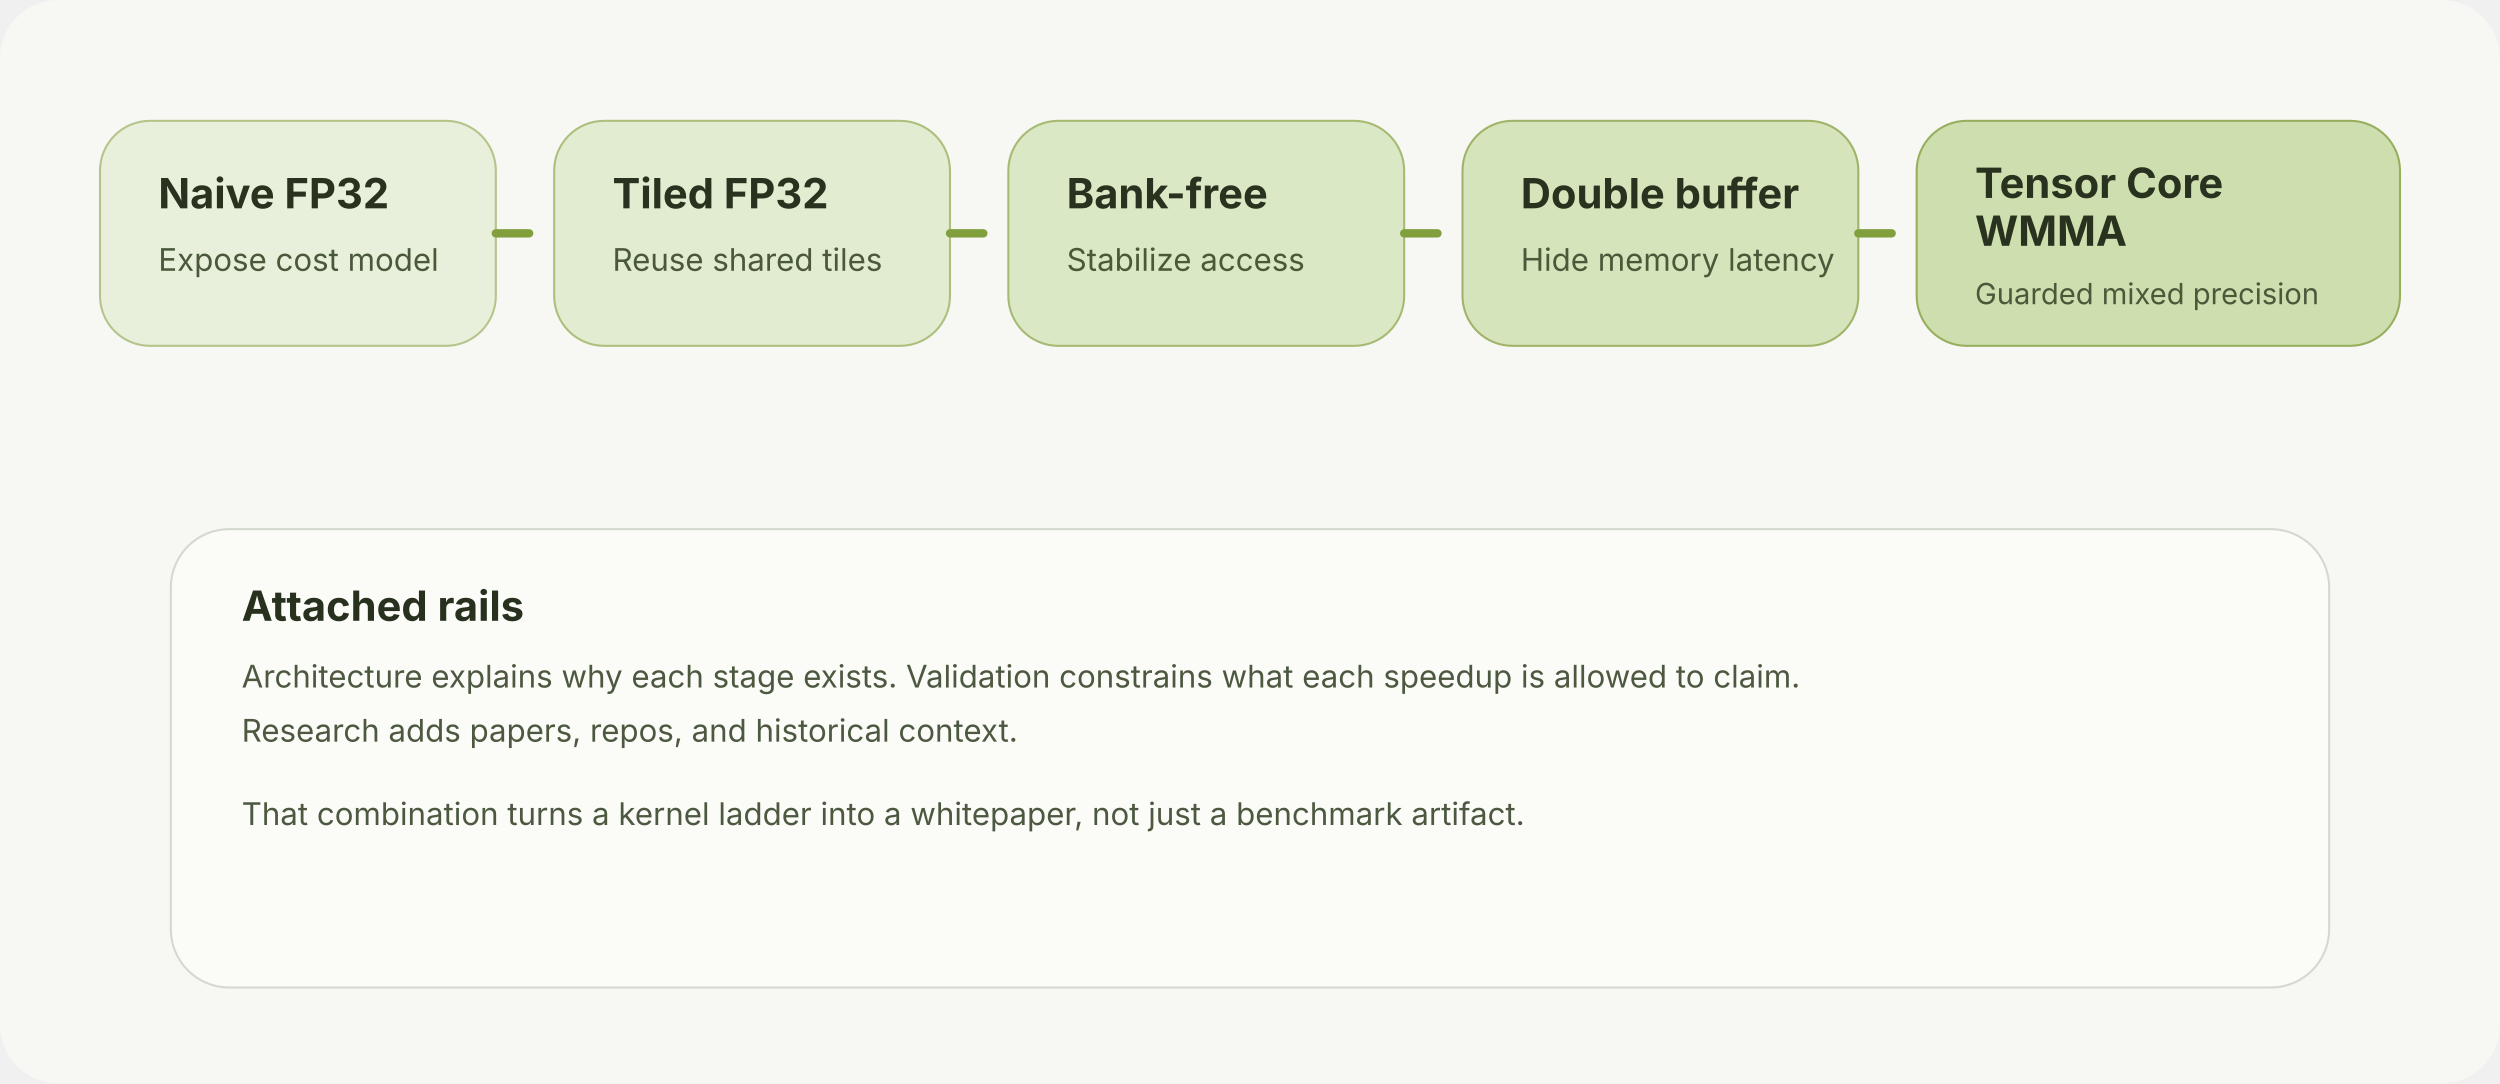
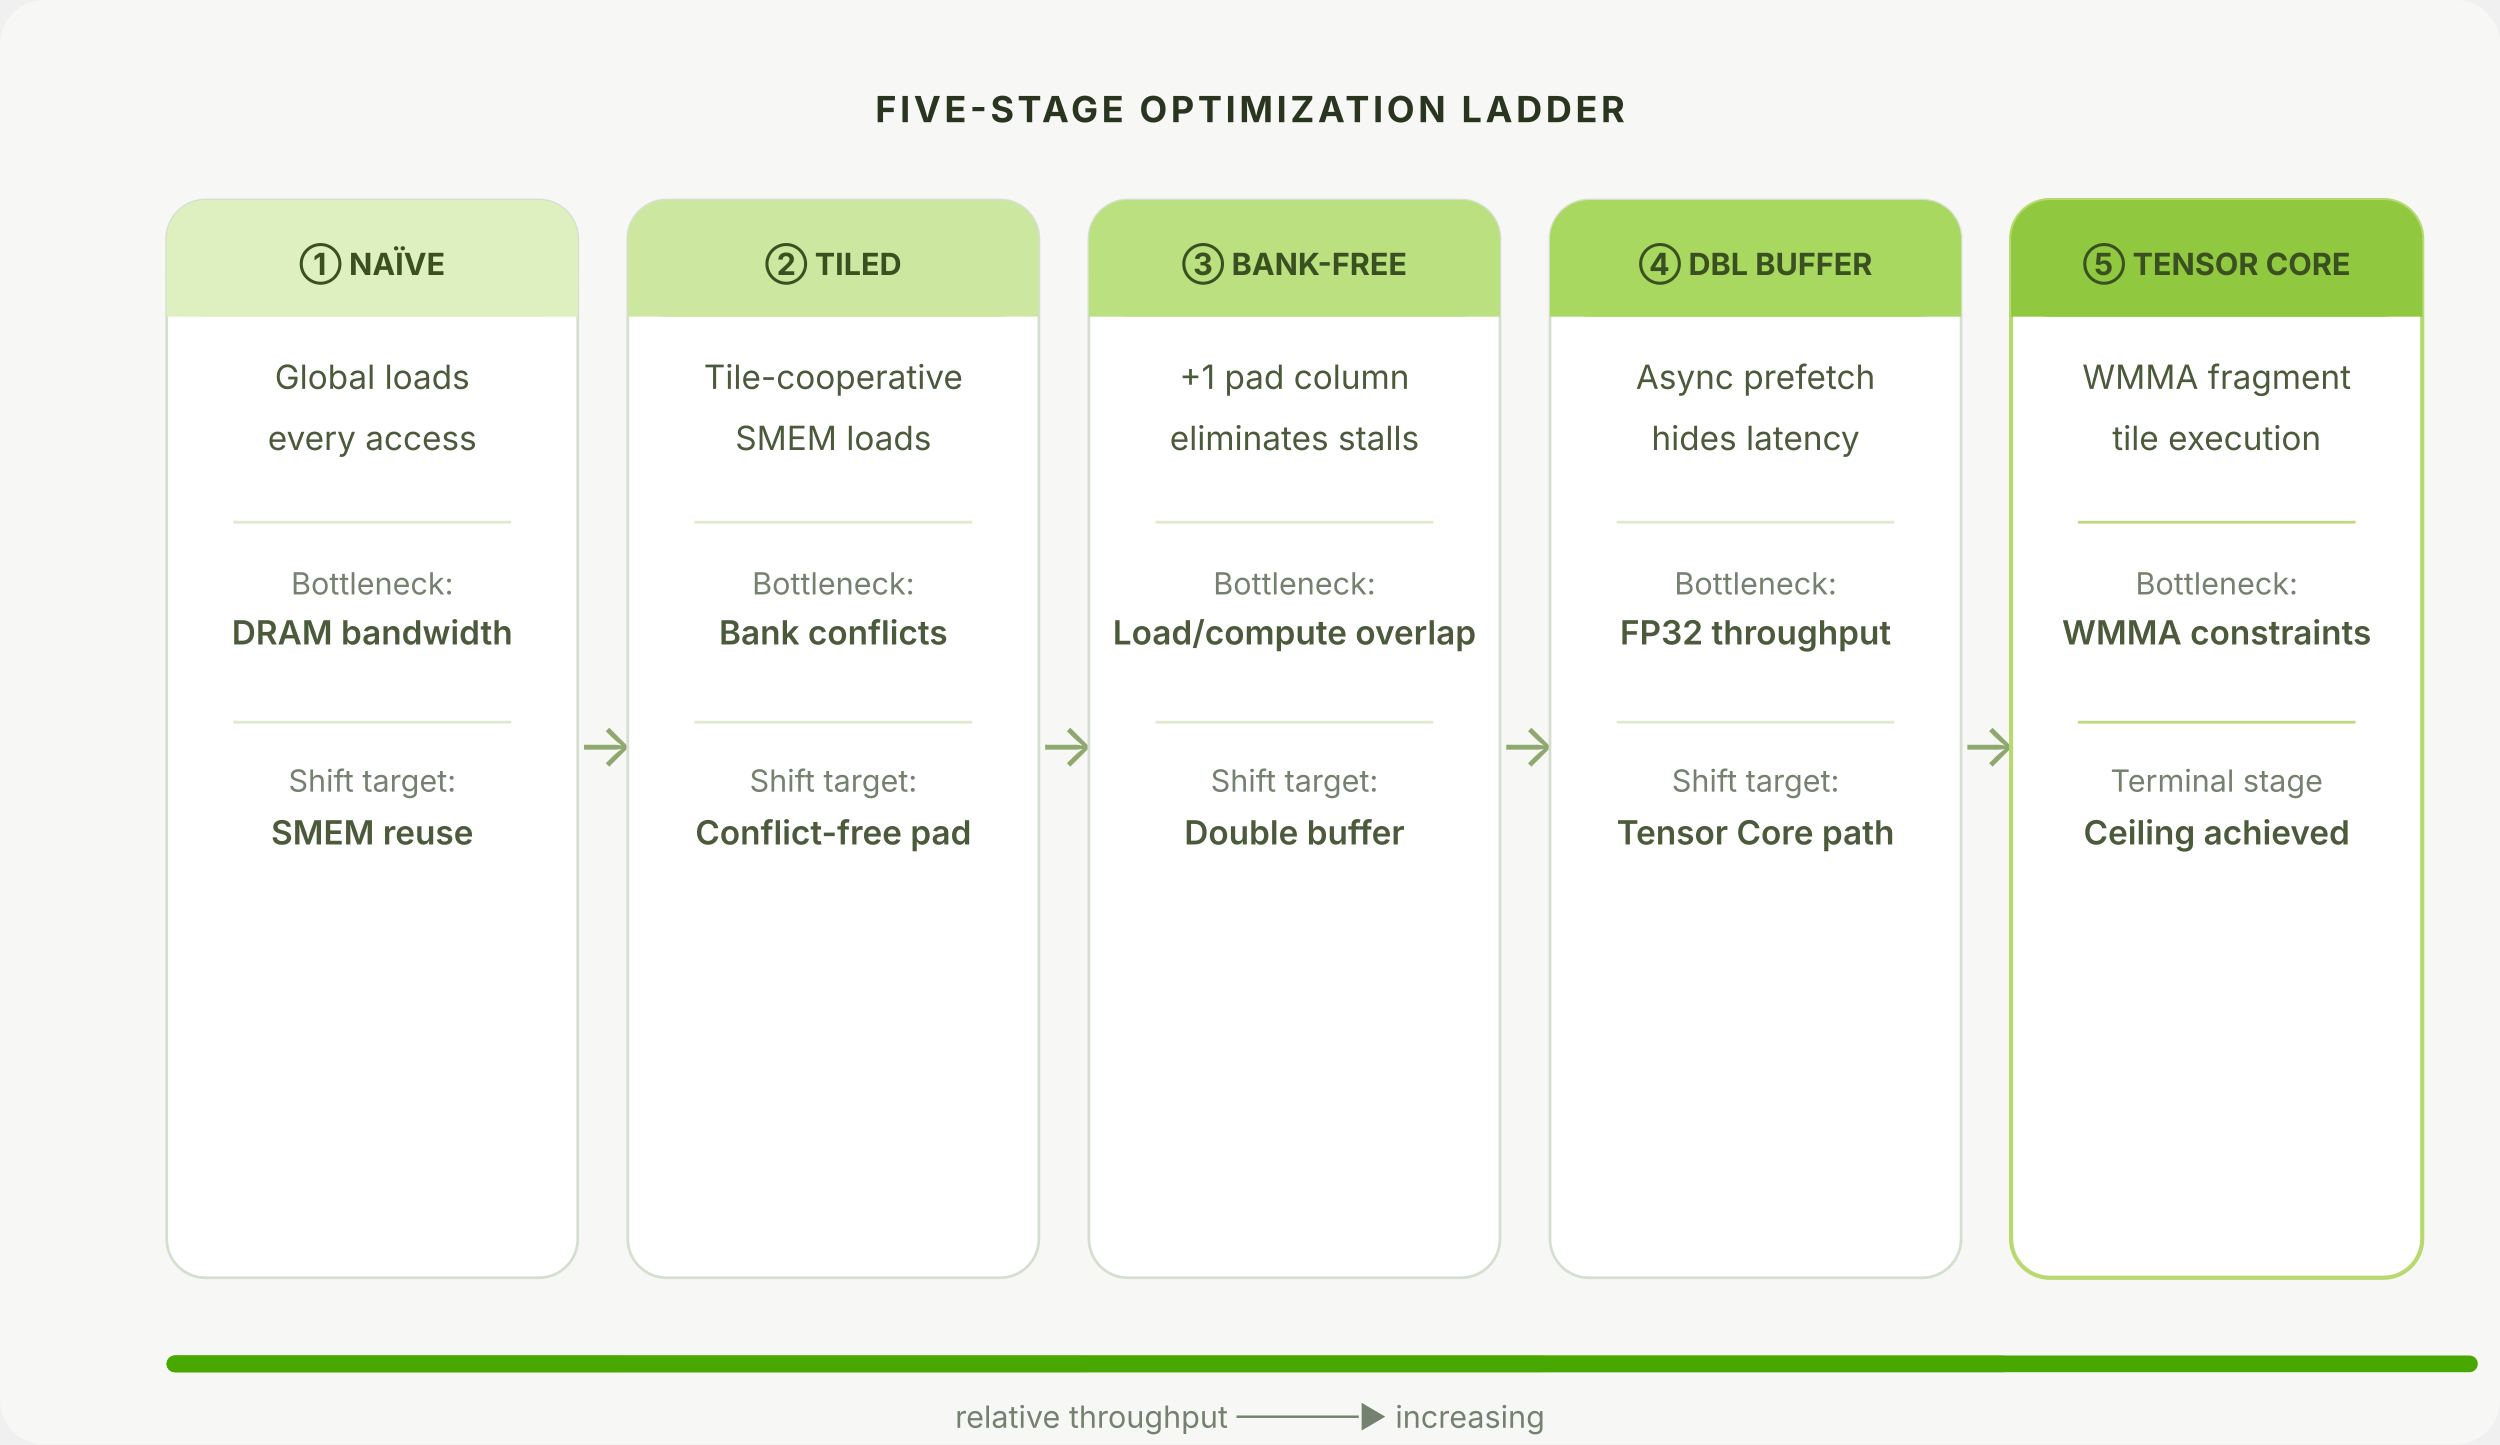
- <svg xmlns="http://www.w3.org/2000/svg" width="1200" height="520" viewBox="0 0 1200 520" fill="none">
-   <rect width="1200" height="520" rx="28" fill="#F7F8F4" />
-   <rect x="48" y="58" width="190" height="108" rx="24" fill="#E8EFDA" stroke="#B5C48B" />
-   <text x="76" y="100" fill="#28321E" font-size="20" font-family="Inter, Arial, sans-serif" font-weight="700">Naive FP32</text>
-   <text x="76" y="130" fill="#4A593A" font-size="15" font-family="Inter, Arial, sans-serif">Expose cost model</text>
-   <rect x="266" y="58" width="190" height="108" rx="24" fill="#E2ECD0" stroke="#ADBF7D" />
-   <text x="294" y="100" fill="#28321E" font-size="20" font-family="Inter, Arial, sans-serif" font-weight="700">Tiled FP32</text>
-   <text x="294" y="130" fill="#4A593A" font-size="15" font-family="Inter, Arial, sans-serif">Reuse shared tiles</text>
-   <rect x="484" y="58" width="190" height="108" rx="24" fill="#DBE8C5" stroke="#A6BA73" />
-   <text x="512" y="100" fill="#28321E" font-size="20" font-family="Inter, Arial, sans-serif" font-weight="700">Bank-free</text>
-   <text x="512" y="130" fill="#4A593A" font-size="15" font-family="Inter, Arial, sans-serif">Stabilize access</text>
-   <rect x="702" y="58" width="190" height="108" rx="24" fill="#D5E4BA" stroke="#9FB468" />
-   <text x="730" y="100" fill="#28321E" font-size="20" font-family="Inter, Arial, sans-serif" font-weight="700">Double buffer</text>
-   <text x="730" y="130" fill="#4A593A" font-size="15" font-family="Inter, Arial, sans-serif">Hide memory latency</text>
-   <rect x="920" y="58" width="232" height="108" rx="24" fill="#CEDFAF" stroke="#97AE5D" />
-   <text x="948" y="95" fill="#28321E" font-size="20" font-family="Inter, Arial, sans-serif" font-weight="700">Tensor Core</text>
-   <text x="948" y="118" fill="#28321E" font-size="20" font-family="Inter, Arial, sans-serif" font-weight="700">WMMA</text>
-   <text x="948" y="146" fill="#4A593A" font-size="14" font-family="Inter, Arial, sans-serif">Guarded mixed precision</text>
-   <path d="M238 112H254" stroke="#81A03D" stroke-width="4" stroke-linecap="round" />
-   <path d="M456 112H472" stroke="#81A03D" stroke-width="4" stroke-linecap="round" />
-   <path d="M674 112H690" stroke="#81A03D" stroke-width="4" stroke-linecap="round" />
-   <path d="M892 112H908" stroke="#81A03D" stroke-width="4" stroke-linecap="round" />
-   <rect x="82" y="254" width="1036" height="220" rx="28" fill="#FBFBF8" stroke="#D3D9CE" />
-   <text x="116" y="298" fill="#27311E" font-size="20" font-family="Inter, Arial, sans-serif" font-weight="700">Attached rails</text>
-   <text x="116" y="330" fill="#4C5940" font-size="15" font-family="Inter, Arial, sans-serif">Architecture explains why each stage exists. Validation constrains what each speedup is allowed to claim.</text>
-   <text x="116" y="356" fill="#4C5940" font-size="15" font-family="Inter, Arial, sans-serif">Research adds papers, repos, and historical context.</text>
-   <text x="116" y="396" fill="#4C5940" font-size="15" font-family="Inter, Arial, sans-serif">That combination turns a kernel ladder into a whitepaper, not just a benchmark artifact.</text>
+ <svg xmlns="http://www.w3.org/2000/svg" viewBox="0 0 900 520" fill="none">
+   <rect width="900" height="520" rx="16" fill="#F7F8F5" />
+   <text x="450" y="44" fill="#2A3520" font-size="13" font-family="Inter,ui-sans-serif,sans-serif" font-weight="700" letter-spacing="0.10em" text-anchor="middle">FIVE-STAGE OPTIMIZATION LADDER</text>
+   <rect x="60" y="72" width="148" height="388" rx="14" fill="#FFFFFF" stroke="#D5DFD0" stroke-width="1" />
+   <rect x="60" y="72" width="148" height="42" rx="14" fill="#DFF0C0" />
+   <rect x="60" y="100" width="148" height="14" fill="#DFF0C0" />
+   <text x="134" y="99" fill="#3A5020" font-size="11" font-family="Inter,ui-sans-serif,sans-serif" font-weight="700" text-anchor="middle">① NAÏVE</text>
+   <text x="134" y="140" fill="#4A5A3A" font-size="12" font-family="Inter,ui-sans-serif,sans-serif" text-anchor="middle">Global loads</text>
+   <text x="134" y="162" fill="#4A5A3A" font-size="12" font-family="Inter,ui-sans-serif,sans-serif" text-anchor="middle">every access</text>
+   <line x1="84" y1="188" x2="184" y2="188" stroke="#E0EACE" stroke-width="1" />
+   <text x="134" y="214" fill="#75816F" font-size="11" font-family="Inter,ui-sans-serif,sans-serif" text-anchor="middle">Bottleneck:</text>
+   <text x="134" y="232" fill="#4A5A3A" font-size="12" font-family="Inter,ui-sans-serif,sans-serif" font-weight="600" text-anchor="middle">DRAM bandwidth</text>
+   <line x1="84" y1="260" x2="184" y2="260" stroke="#E0EACE" stroke-width="1" />
+   <text x="134" y="285" fill="#75816F" font-size="11" font-family="Inter,ui-sans-serif,sans-serif" text-anchor="middle">Shift target:</text>
+   <text x="134" y="304" fill="#4A5A3A" font-size="12" font-family="Inter,ui-sans-serif,sans-serif" font-weight="600" text-anchor="middle">SMEM reuse</text>
+   <text x="218" y="276" fill="#8FA870" font-size="22" font-family="Inter,ui-sans-serif,sans-serif" text-anchor="middle">→</text>
+   <rect x="226" y="72" width="148" height="388" rx="14" fill="#FFFFFF" stroke="#D5DFD0" stroke-width="1" />
+   <rect x="226" y="72" width="148" height="42" rx="14" fill="#CCE8A0" />
+   <rect x="226" y="100" width="148" height="14" fill="#CCE8A0" />
+   <text x="300" y="99" fill="#3A5020" font-size="11" font-family="Inter,ui-sans-serif,sans-serif" font-weight="700" text-anchor="middle">② TILED</text>
+   <text x="300" y="140" fill="#4A5A3A" font-size="12" font-family="Inter,ui-sans-serif,sans-serif" text-anchor="middle">Tile-cooperative</text>
+   <text x="300" y="162" fill="#4A5A3A" font-size="12" font-family="Inter,ui-sans-serif,sans-serif" text-anchor="middle">SMEM loads</text>
+   <line x1="250" y1="188" x2="350" y2="188" stroke="#E0EACE" stroke-width="1" />
+   <text x="300" y="214" fill="#75816F" font-size="11" font-family="Inter,ui-sans-serif,sans-serif" text-anchor="middle">Bottleneck:</text>
+   <text x="300" y="232" fill="#4A5A3A" font-size="12" font-family="Inter,ui-sans-serif,sans-serif" font-weight="600" text-anchor="middle">Bank conflicts</text>
+   <line x1="250" y1="260" x2="350" y2="260" stroke="#E0EACE" stroke-width="1" />
+   <text x="300" y="285" fill="#75816F" font-size="11" font-family="Inter,ui-sans-serif,sans-serif" text-anchor="middle">Shift target:</text>
+   <text x="300" y="304" fill="#4A5A3A" font-size="12" font-family="Inter,ui-sans-serif,sans-serif" font-weight="600" text-anchor="middle">Conflict-free pad</text>
+   <text x="384" y="276" fill="#8FA870" font-size="22" font-family="Inter,ui-sans-serif,sans-serif" text-anchor="middle">→</text>
+   <rect x="392" y="72" width="148" height="388" rx="14" fill="#FFFFFF" stroke="#D5DFD0" stroke-width="1" />
+   <rect x="392" y="72" width="148" height="42" rx="14" fill="#BAE080" />
+   <rect x="392" y="100" width="148" height="14" fill="#BAE080" />
+   <text x="466" y="99" fill="#3A5020" font-size="11" font-family="Inter,ui-sans-serif,sans-serif" font-weight="700" text-anchor="middle">③ BANK-FREE</text>
+   <text x="466" y="140" fill="#4A5A3A" font-size="12" font-family="Inter,ui-sans-serif,sans-serif" text-anchor="middle">+1 pad column</text>
+   <text x="466" y="162" fill="#4A5A3A" font-size="12" font-family="Inter,ui-sans-serif,sans-serif" text-anchor="middle">eliminates stalls</text>
+   <line x1="416" y1="188" x2="516" y2="188" stroke="#E0EACE" stroke-width="1" />
+   <text x="466" y="214" fill="#75816F" font-size="11" font-family="Inter,ui-sans-serif,sans-serif" text-anchor="middle">Bottleneck:</text>
+   <text x="466" y="232" fill="#4A5A3A" font-size="12" font-family="Inter,ui-sans-serif,sans-serif" font-weight="600" text-anchor="middle">Load/compute overlap</text>
+   <line x1="416" y1="260" x2="516" y2="260" stroke="#E0EACE" stroke-width="1" />
+   <text x="466" y="285" fill="#75816F" font-size="11" font-family="Inter,ui-sans-serif,sans-serif" text-anchor="middle">Shift target:</text>
+   <text x="466" y="304" fill="#4A5A3A" font-size="12" font-family="Inter,ui-sans-serif,sans-serif" font-weight="600" text-anchor="middle">Double buffer</text>
+   <text x="550" y="276" fill="#8FA870" font-size="22" font-family="Inter,ui-sans-serif,sans-serif" text-anchor="middle">→</text>
+   <rect x="558" y="72" width="148" height="388" rx="14" fill="#FFFFFF" stroke="#D5DFD0" stroke-width="1" />
+   <rect x="558" y="72" width="148" height="42" rx="14" fill="#A8D860" />
+   <rect x="558" y="100" width="148" height="14" fill="#A8D860" />
+   <text x="632" y="99" fill="#3A5020" font-size="11" font-family="Inter,ui-sans-serif,sans-serif" font-weight="700" text-anchor="middle">④ DBL BUFFER</text>
+   <text x="632" y="140" fill="#4A5A3A" font-size="12" font-family="Inter,ui-sans-serif,sans-serif" text-anchor="middle">Async prefetch</text>
+   <text x="632" y="162" fill="#4A5A3A" font-size="12" font-family="Inter,ui-sans-serif,sans-serif" text-anchor="middle">hides latency</text>
+   <line x1="582" y1="188" x2="682" y2="188" stroke="#E0EACE" stroke-width="1" />
+   <text x="632" y="214" fill="#75816F" font-size="11" font-family="Inter,ui-sans-serif,sans-serif" text-anchor="middle">Bottleneck:</text>
+   <text x="632" y="232" fill="#4A5A3A" font-size="12" font-family="Inter,ui-sans-serif,sans-serif" font-weight="600" text-anchor="middle">FP32 throughput</text>
+   <line x1="582" y1="260" x2="682" y2="260" stroke="#E0EACE" stroke-width="1" />
+   <text x="632" y="285" fill="#75816F" font-size="11" font-family="Inter,ui-sans-serif,sans-serif" text-anchor="middle">Shift target:</text>
+   <text x="632" y="304" fill="#4A5A3A" font-size="12" font-family="Inter,ui-sans-serif,sans-serif" font-weight="600" text-anchor="middle">Tensor Core path</text>
+   <text x="716" y="276" fill="#8FA870" font-size="22" font-family="Inter,ui-sans-serif,sans-serif" text-anchor="middle">→</text>
+   <rect x="724" y="72" width="148" height="388" rx="14" fill="#FFFFFF" stroke="#B8D870" stroke-width="1.5" />
+   <rect x="724" y="72" width="148" height="42" rx="14" fill="#90C840" />
+   <rect x="724" y="100" width="148" height="14" fill="#90C840" />
+   <text x="798" y="99" fill="#3A5020" font-size="11" font-family="Inter,ui-sans-serif,sans-serif" font-weight="700" text-anchor="middle">⑤ TENSOR CORE</text>
+   <text x="798" y="140" fill="#4A5A3A" font-size="12" font-family="Inter,ui-sans-serif,sans-serif" text-anchor="middle">WMMA fragment</text>
+   <text x="798" y="162" fill="#4A5A3A" font-size="12" font-family="Inter,ui-sans-serif,sans-serif" text-anchor="middle">tile execution</text>
+   <line x1="748" y1="188" x2="848" y2="188" stroke="#C0D880" stroke-width="1" />
+   <text x="798" y="214" fill="#75816F" font-size="11" font-family="Inter,ui-sans-serif,sans-serif" text-anchor="middle">Bottleneck:</text>
+   <text x="798" y="232" fill="#4A5A3A" font-size="12" font-family="Inter,ui-sans-serif,sans-serif" font-weight="600" text-anchor="middle">WMMA constraints</text>
+   <line x1="748" y1="260" x2="848" y2="260" stroke="#C0D880" stroke-width="1" />
+   <text x="798" y="285" fill="#75816F" font-size="11" font-family="Inter,ui-sans-serif,sans-serif" text-anchor="middle">Terminal stage</text>
+   <text x="798" y="304" fill="#4A5A3A" font-size="12" font-family="Inter,ui-sans-serif,sans-serif" font-weight="600" text-anchor="middle">Ceiling achieved</text>
+   <rect x="60" y="488" width="832" height="6" rx="3" fill="#E8F0D8" />
+   <rect x="60" y="488" width="166" height="6" rx="3" fill="#B8D880" />
+   <rect x="60" y="488" width="332" height="6" rx="3" fill="#9ACC60" />
+   <rect x="60" y="488" width="498" height="6" rx="3" fill="#7EC040" />
+   <rect x="60" y="488" width="664" height="6" rx="3" fill="#60B420" />
+   <rect x="60" y="488" width="832" height="6" rx="3" fill="#48A800" />
+   <text x="450" y="514" fill="#75816F" font-size="11" font-family="Inter,ui-sans-serif,sans-serif" text-anchor="middle">relative throughput  ————▶  increasing</text>
</svg>
